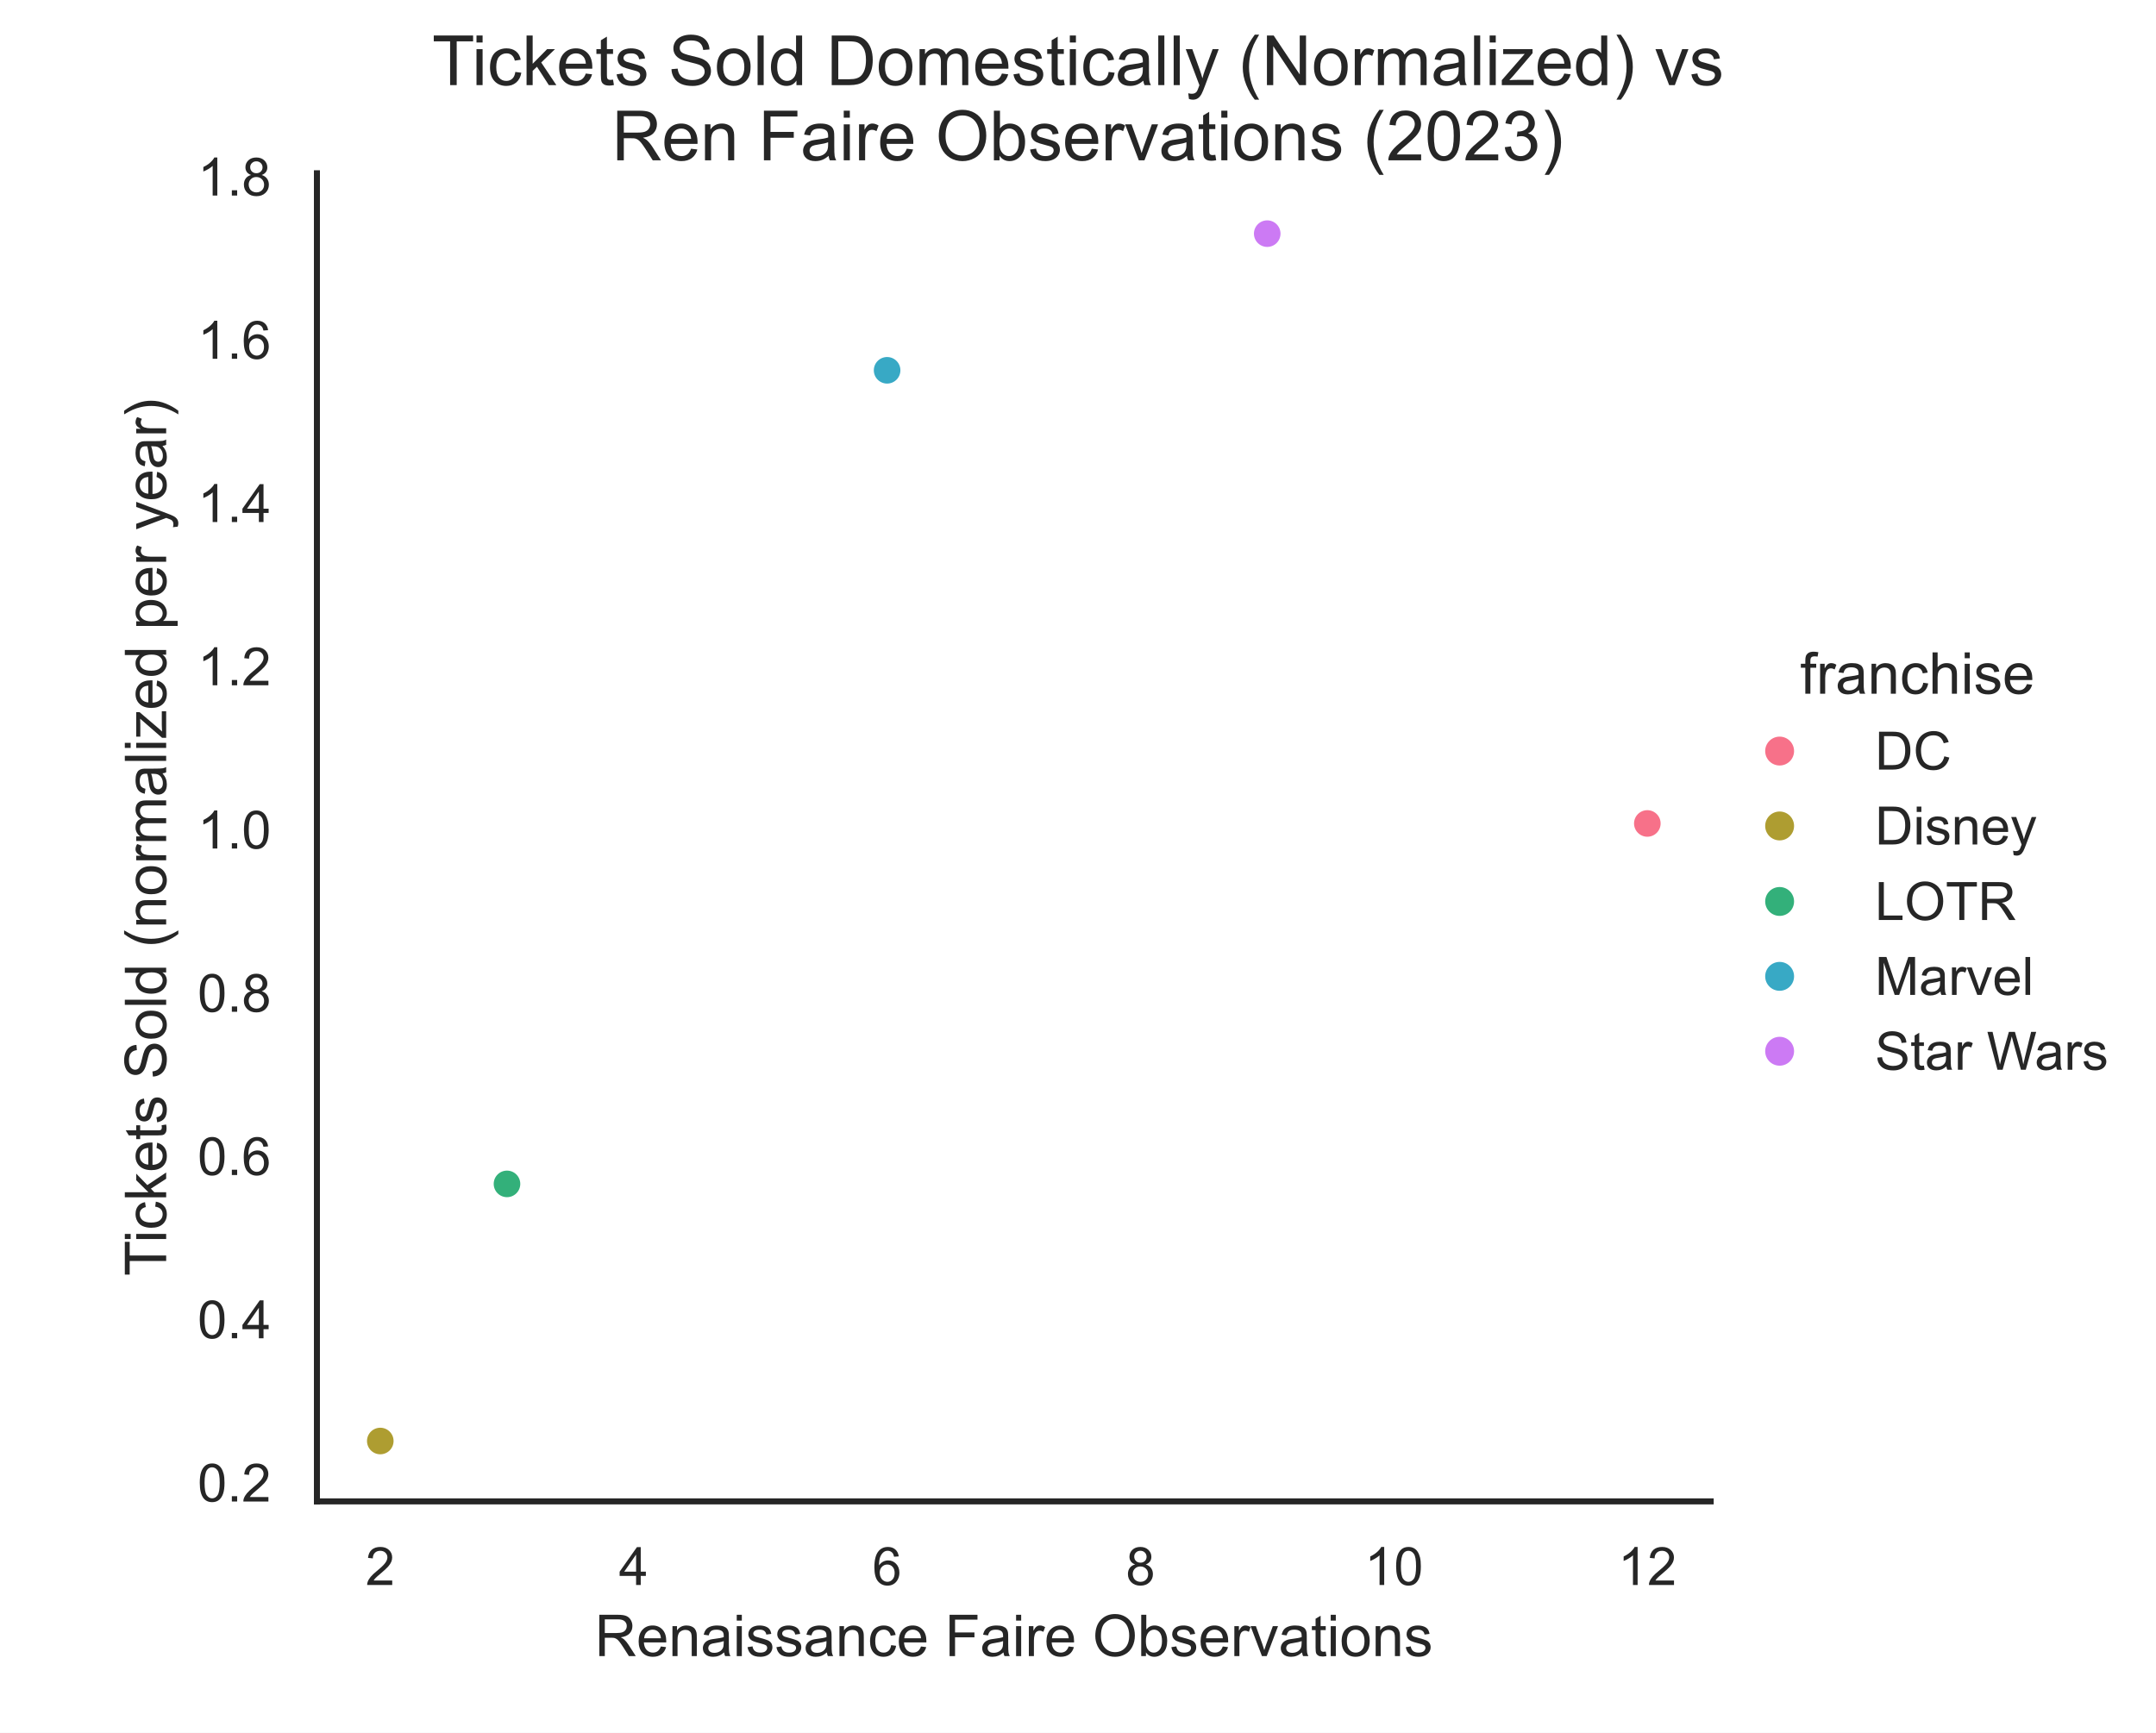
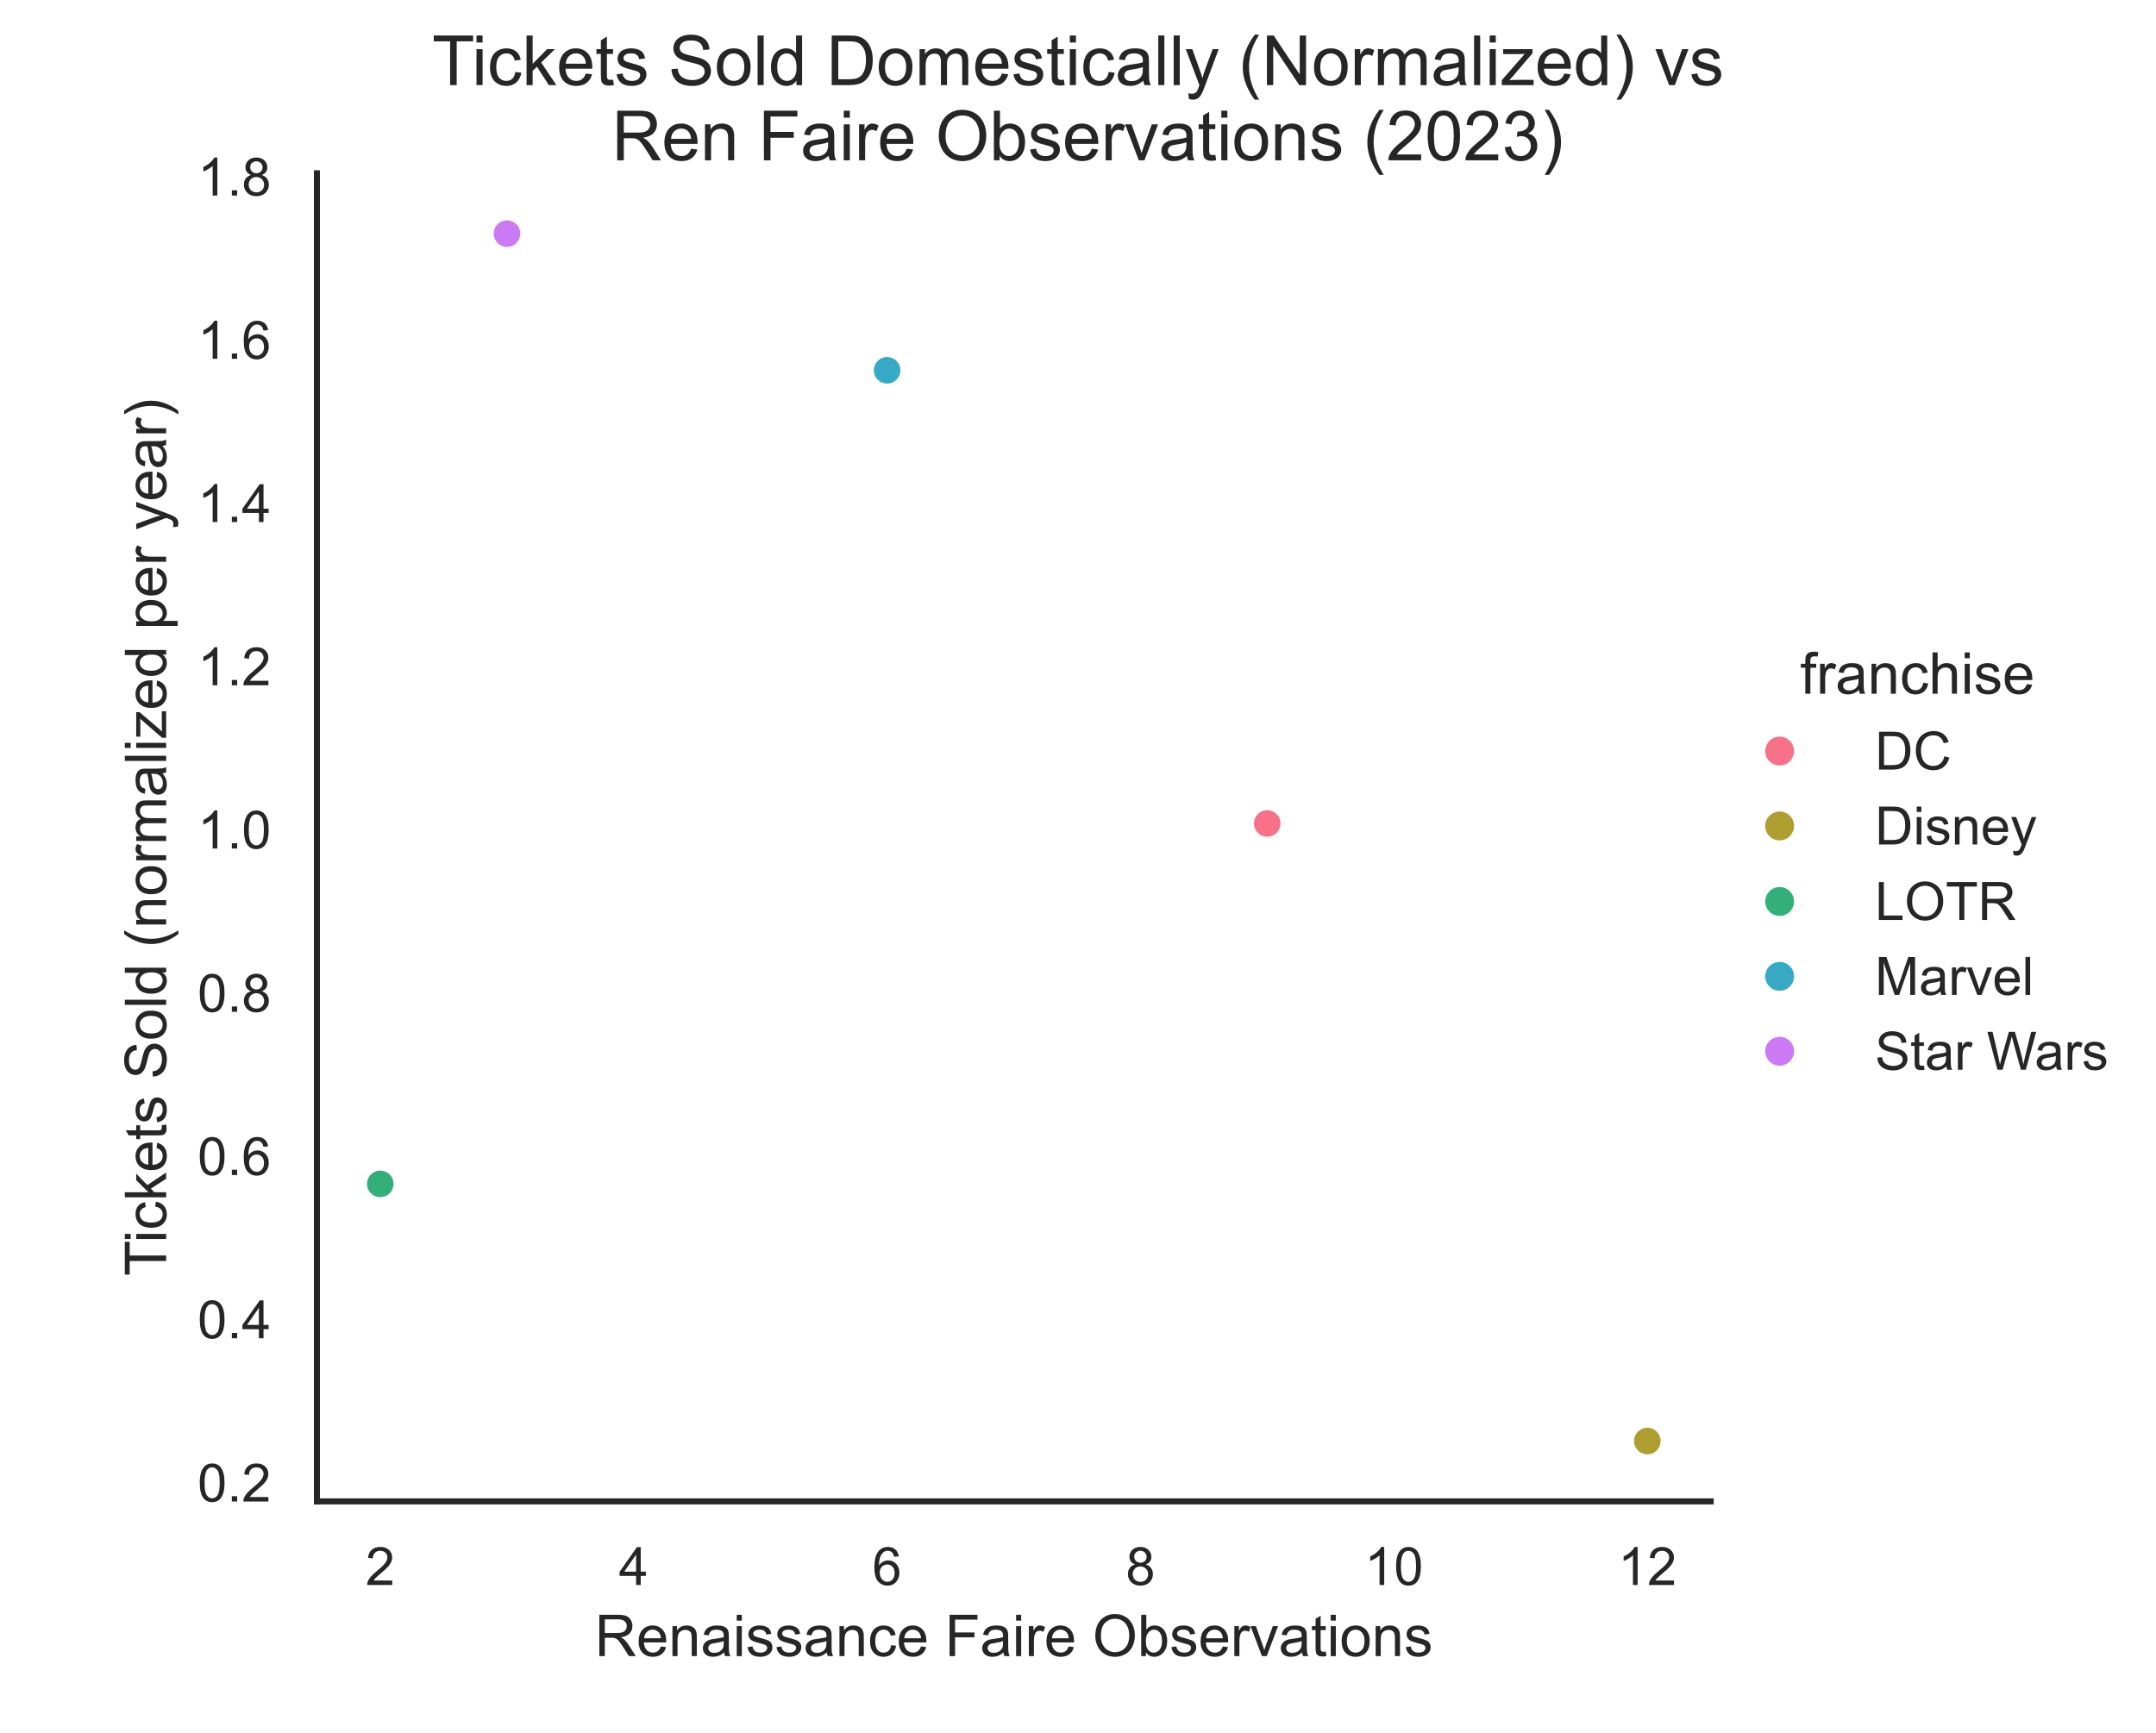
<svg xmlns="http://www.w3.org/2000/svg" xmlns:xlink="http://www.w3.org/1999/xlink" width="447.84pt" height="360pt" viewBox="0 0 447.84 360" version="1.1">
  <defs>
    <style type="text/css">*{stroke-linejoin: round; stroke-linecap: butt}</style>
  </defs>
  <g id="figure_1">
    <g id="patch_1">
      <path d="M 0 360  L 447.84 360  L 447.84 0  L 0 0  z " style="fill: #ffffff" />
    </g>
    <g id="axes_1">
      <g id="patch_2">
        <path d="M 65.832 311.94  L 355.341 311.94  L 355.341 36  L 65.832 36  z " style="fill: #ffffff" />
      </g>
      <g id="matplotlib.axis_1">
        <g id="xtick_1">
          <g id="text_1">
            <g style="fill: #262626" transform="translate(75.93343 329.3136) scale(0.11 -0.11)">
              <defs>
                <path id="ArialMT-32" d="M 3222 541  L 3222 0  L 194 0  Q 188 203 259 391  Q 375 700 629 1000  Q 884 1300 1366 1694  Q 2113 2306 2375 2664  Q 2638 3022 2638 3341  Q 2638 3675 2398 3904  Q 2159 4134 1775 4134  Q 1369 4134 1125 3890  Q 881 3647 878 3216  L 300 3275  Q 359 3922 746 4261  Q 1134 4600 1788 4600  Q 2447 4600 2831 4234  Q 3216 3869 3216 3328  Q 3216 3053 3103 2787  Q 2991 2522 2730 2228  Q 2469 1934 1863 1422  Q 1356 997 1212 845  Q 1069 694 975 541  L 3222 541  z " transform="scale(0.015625)" />
              </defs>
              <use xlink:href="#ArialMT-32" />
            </g>
          </g>
        </g>
        <g id="xtick_2">
          <g id="text_2">
            <g style="fill: #262626" transform="translate(128.5713 329.3136) scale(0.11 -0.11)">
              <defs>
                <path id="ArialMT-34" d="M 2069 0  L 2069 1097  L 81 1097  L 81 1613  L 2172 4581  L 2631 4581  L 2631 1613  L 3250 1613  L 3250 1097  L 2631 1097  L 2631 0  L 2069 0  z M 2069 1613  L 2069 3678  L 634 1613  L 2069 1613  z " transform="scale(0.015625)" />
              </defs>
              <use xlink:href="#ArialMT-34" />
            </g>
          </g>
        </g>
        <g id="xtick_3">
          <g id="text_3">
            <g style="fill: #262626" transform="translate(181.2092 329.3136) scale(0.11 -0.11)">
              <defs>
                <path id="ArialMT-36" d="M 3184 3459  L 2625 3416  Q 2550 3747 2413 3897  Q 2184 4138 1850 4138  Q 1581 4138 1378 3988  Q 1113 3794 959 3422  Q 806 3050 800 2363  Q 1003 2672 1297 2822  Q 1591 2972 1913 2972  Q 2475 2972 2870 2558  Q 3266 2144 3266 1488  Q 3266 1056 3080 686  Q 2894 316 2569 119  Q 2244 -78 1831 -78  Q 1128 -78 684 439  Q 241 956 241 2144  Q 241 3472 731 4075  Q 1159 4600 1884 4600  Q 2425 4600 2770 4297  Q 3116 3994 3184 3459  z M 888 1484  Q 888 1194 1011 928  Q 1134 663 1356 523  Q 1578 384 1822 384  Q 2178 384 2434 671  Q 2691 959 2691 1453  Q 2691 1928 2437 2201  Q 2184 2475 1800 2475  Q 1419 2475 1153 2201  Q 888 1928 888 1484  z " transform="scale(0.015625)" />
              </defs>
              <use xlink:href="#ArialMT-36" />
            </g>
          </g>
        </g>
        <g id="xtick_4">
          <g id="text_4">
            <g style="fill: #262626" transform="translate(233.8471 329.3136) scale(0.11 -0.11)">
              <defs>
                <path id="ArialMT-38" d="M 1131 2484  Q 781 2613 612 2850  Q 444 3088 444 3419  Q 444 3919 803 4259  Q 1163 4600 1759 4600  Q 2359 4600 2725 4251  Q 3091 3903 3091 3403  Q 3091 3084 2923 2848  Q 2756 2613 2416 2484  Q 2838 2347 3058 2040  Q 3278 1734 3278 1309  Q 3278 722 2862 322  Q 2447 -78 1769 -78  Q 1091 -78 675 323  Q 259 725 259 1325  Q 259 1772 486 2073  Q 713 2375 1131 2484  z M 1019 3438  Q 1019 3113 1228 2906  Q 1438 2700 1772 2700  Q 2097 2700 2305 2904  Q 2513 3109 2513 3406  Q 2513 3716 2298 3927  Q 2084 4138 1766 4138  Q 1444 4138 1231 3931  Q 1019 3725 1019 3438  z M 838 1322  Q 838 1081 952 856  Q 1066 631 1291 507  Q 1516 384 1775 384  Q 2178 384 2440 643  Q 2703 903 2703 1303  Q 2703 1709 2433 1975  Q 2163 2241 1756 2241  Q 1359 2241 1098 1978  Q 838 1716 838 1322  z " transform="scale(0.015625)" />
              </defs>
              <use xlink:href="#ArialMT-38" />
            </g>
          </g>
        </g>
        <g id="xtick_5">
          <g id="text_5">
            <g style="fill: #262626" transform="translate(283.4264 329.3136) scale(0.11 -0.11)">
              <defs>
                <path id="ArialMT-31" d="M 2384 0  L 1822 0  L 1822 3584  Q 1619 3391 1289 3197  Q 959 3003 697 2906  L 697 3450  Q 1169 3672 1522 3987  Q 1875 4303 2022 4600  L 2384 4600  L 2384 0  z " transform="scale(0.015625)" />
                <path id="ArialMT-30" d="M 266 2259  Q 266 3072 433 3567  Q 600 4063 929 4331  Q 1259 4600 1759 4600  Q 2128 4600 2406 4451  Q 2684 4303 2865 4023  Q 3047 3744 3150 3342  Q 3253 2941 3253 2259  Q 3253 1453 3087 958  Q 2922 463 2592 192  Q 2263 -78 1759 -78  Q 1097 -78 719 397  Q 266 969 266 2259  z M 844 2259  Q 844 1131 1108 757  Q 1372 384 1759 384  Q 2147 384 2411 759  Q 2675 1134 2675 2259  Q 2675 3391 2411 3762  Q 2147 4134 1753 4134  Q 1366 4134 1134 3806  Q 844 3388 844 2259  z " transform="scale(0.015625)" />
              </defs>
              <use xlink:href="#ArialMT-31" />
              <use xlink:href="#ArialMT-30" x="55.615" />
            </g>
          </g>
        </g>
        <g id="xtick_6">
          <g id="text_6">
            <g style="fill: #262626" transform="translate(336.0643 329.3136) scale(0.11 -0.11)">
              <use xlink:href="#ArialMT-31" />
              <use xlink:href="#ArialMT-32" x="55.615" />
            </g>
          </g>
        </g>
        <g id="text_7">
          <g style="fill: #262626" transform="translate(123.551 344.0892) scale(0.12 -0.12)">
            <defs>
              <path id="ArialMT-52" d="M 503 0  L 503 4581  L 2534 4581  Q 3147 4581 3465 4457  Q 3784 4334 3975 4021  Q 4166 3709 4166 3331  Q 4166 2844 3850 2509  Q 3534 2175 2875 2084  Q 3116 1969 3241 1856  Q 3506 1613 3744 1247  L 4541 0  L 3778 0  L 3172 953  Q 2906 1366 2734 1584  Q 2563 1803 2427 1890  Q 2291 1978 2150 2013  Q 2047 2034 1813 2034  L 1109 2034  L 1109 0  L 503 0  z M 1109 2559  L 2413 2559  Q 2828 2559 3062 2645  Q 3297 2731 3419 2920  Q 3541 3109 3541 3331  Q 3541 3656 3305 3865  Q 3069 4075 2559 4075  L 1109 4075  L 1109 2559  z " transform="scale(0.015625)" />
              <path id="ArialMT-65" d="M 2694 1069  L 3275 997  Q 3138 488 2766 206  Q 2394 -75 1816 -75  Q 1088 -75 661 373  Q 234 822 234 1631  Q 234 2469 665 2931  Q 1097 3394 1784 3394  Q 2450 3394 2872 2941  Q 3294 2488 3294 1666  Q 3294 1616 3291 1516  L 816 1516  Q 847 969 1125 678  Q 1403 388 1819 388  Q 2128 388 2347 550  Q 2566 713 2694 1069  z M 847 1978  L 2700 1978  Q 2663 2397 2488 2606  Q 2219 2931 1791 2931  Q 1403 2931 1139 2672  Q 875 2413 847 1978  z " transform="scale(0.015625)" />
              <path id="ArialMT-6e" d="M 422 0  L 422 3319  L 928 3319  L 928 2847  Q 1294 3394 1984 3394  Q 2284 3394 2536 3286  Q 2788 3178 2913 3003  Q 3038 2828 3088 2588  Q 3119 2431 3119 2041  L 3119 0  L 2556 0  L 2556 2019  Q 2556 2363 2490 2533  Q 2425 2703 2258 2804  Q 2091 2906 1866 2906  Q 1506 2906 1245 2678  Q 984 2450 984 1813  L 984 0  L 422 0  z " transform="scale(0.015625)" />
              <path id="ArialMT-61" d="M 2588 409  Q 2275 144 1986 34  Q 1697 -75 1366 -75  Q 819 -75 525 192  Q 231 459 231 875  Q 231 1119 342 1320  Q 453 1522 633 1644  Q 813 1766 1038 1828  Q 1203 1872 1538 1913  Q 2219 1994 2541 2106  Q 2544 2222 2544 2253  Q 2544 2597 2384 2738  Q 2169 2928 1744 2928  Q 1347 2928 1158 2789  Q 969 2650 878 2297  L 328 2372  Q 403 2725 575 2942  Q 747 3159 1072 3276  Q 1397 3394 1825 3394  Q 2250 3394 2515 3294  Q 2781 3194 2906 3042  Q 3031 2891 3081 2659  Q 3109 2516 3109 2141  L 3109 1391  Q 3109 606 3145 398  Q 3181 191 3288 0  L 2700 0  Q 2613 175 2588 409  z M 2541 1666  Q 2234 1541 1622 1453  Q 1275 1403 1131 1340  Q 988 1278 909 1158  Q 831 1038 831 891  Q 831 666 1001 516  Q 1172 366 1500 366  Q 1825 366 2078 508  Q 2331 650 2450 897  Q 2541 1088 2541 1459  L 2541 1666  z " transform="scale(0.015625)" />
              <path id="ArialMT-69" d="M 425 3934  L 425 4581  L 988 4581  L 988 3934  L 425 3934  z M 425 0  L 425 3319  L 988 3319  L 988 0  L 425 0  z " transform="scale(0.015625)" />
              <path id="ArialMT-73" d="M 197 991  L 753 1078  Q 800 744 1014 566  Q 1228 388 1613 388  Q 2000 388 2187 545  Q 2375 703 2375 916  Q 2375 1106 2209 1216  Q 2094 1291 1634 1406  Q 1016 1563 777 1677  Q 538 1791 414 1992  Q 291 2194 291 2438  Q 291 2659 392 2848  Q 494 3038 669 3163  Q 800 3259 1026 3326  Q 1253 3394 1513 3394  Q 1903 3394 2198 3281  Q 2494 3169 2634 2976  Q 2775 2784 2828 2463  L 2278 2388  Q 2241 2644 2061 2787  Q 1881 2931 1553 2931  Q 1166 2931 1000 2803  Q 834 2675 834 2503  Q 834 2394 903 2306  Q 972 2216 1119 2156  Q 1203 2125 1616 2013  Q 2213 1853 2448 1751  Q 2684 1650 2818 1456  Q 2953 1263 2953 975  Q 2953 694 2789 445  Q 2625 197 2315 61  Q 2006 -75 1616 -75  Q 969 -75 630 194  Q 291 463 197 991  z " transform="scale(0.015625)" />
              <path id="ArialMT-63" d="M 2588 1216  L 3141 1144  Q 3050 572 2676 248  Q 2303 -75 1759 -75  Q 1078 -75 664 370  Q 250 816 250 1647  Q 250 2184 428 2587  Q 606 2991 970 3192  Q 1334 3394 1763 3394  Q 2303 3394 2647 3120  Q 2991 2847 3088 2344  L 2541 2259  Q 2463 2594 2264 2762  Q 2066 2931 1784 2931  Q 1359 2931 1093 2626  Q 828 2322 828 1663  Q 828 994 1084 691  Q 1341 388 1753 388  Q 2084 388 2306 591  Q 2528 794 2588 1216  z " transform="scale(0.015625)" />
              <path id="ArialMT-20" transform="scale(0.015625)" />
              <path id="ArialMT-46" d="M 525 0  L 525 4581  L 3616 4581  L 3616 4041  L 1131 4041  L 1131 2622  L 3281 2622  L 3281 2081  L 1131 2081  L 1131 0  L 525 0  z " transform="scale(0.015625)" />
              <path id="ArialMT-72" d="M 416 0  L 416 3319  L 922 3319  L 922 2816  Q 1116 3169 1280 3281  Q 1444 3394 1641 3394  Q 1925 3394 2219 3213  L 2025 2691  Q 1819 2813 1613 2813  Q 1428 2813 1281 2702  Q 1134 2591 1072 2394  Q 978 2094 978 1738  L 978 0  L 416 0  z " transform="scale(0.015625)" />
              <path id="ArialMT-4f" d="M 309 2231  Q 309 3372 921 4017  Q 1534 4663 2503 4663  Q 3138 4663 3647 4359  Q 4156 4056 4423 3514  Q 4691 2972 4691 2284  Q 4691 1588 4409 1038  Q 4128 488 3612 205  Q 3097 -78 2500 -78  Q 1853 -78 1343 234  Q 834 547 571 1087  Q 309 1628 309 2231  z M 934 2222  Q 934 1394 1379 917  Q 1825 441 2497 441  Q 3181 441 3623 922  Q 4066 1403 4066 2288  Q 4066 2847 3877 3264  Q 3688 3681 3323 3911  Q 2959 4141 2506 4141  Q 1863 4141 1398 3698  Q 934 3256 934 2222  z " transform="scale(0.015625)" />
              <path id="ArialMT-62" d="M 941 0  L 419 0  L 419 4581  L 981 4581  L 981 2947  Q 1338 3394 1891 3394  Q 2197 3394 2470 3270  Q 2744 3147 2920 2923  Q 3097 2700 3197 2384  Q 3297 2069 3297 1709  Q 3297 856 2875 390  Q 2453 -75 1863 -75  Q 1275 -75 941 416  L 941 0  z M 934 1684  Q 934 1088 1097 822  Q 1363 388 1816 388  Q 2184 388 2453 708  Q 2722 1028 2722 1663  Q 2722 2313 2464 2622  Q 2206 2931 1841 2931  Q 1472 2931 1203 2611  Q 934 2291 934 1684  z " transform="scale(0.015625)" />
              <path id="ArialMT-76" d="M 1344 0  L 81 3319  L 675 3319  L 1388 1331  Q 1503 1009 1600 663  Q 1675 925 1809 1294  L 2547 3319  L 3125 3319  L 1869 0  L 1344 0  z " transform="scale(0.015625)" />
              <path id="ArialMT-74" d="M 1650 503  L 1731 6  Q 1494 -44 1306 -44  Q 1000 -44 831 53  Q 663 150 594 308  Q 525 466 525 972  L 525 2881  L 113 2881  L 113 3319  L 525 3319  L 525 4141  L 1084 4478  L 1084 3319  L 1650 3319  L 1650 2881  L 1084 2881  L 1084 941  Q 1084 700 1114 631  Q 1144 563 1211 522  Q 1278 481 1403 481  Q 1497 481 1650 503  z " transform="scale(0.015625)" />
              <path id="ArialMT-6f" d="M 213 1659  Q 213 2581 725 3025  Q 1153 3394 1769 3394  Q 2453 3394 2887 2945  Q 3322 2497 3322 1706  Q 3322 1066 3130 698  Q 2938 331 2570 128  Q 2203 -75 1769 -75  Q 1072 -75 642 372  Q 213 819 213 1659  z M 791 1659  Q 791 1022 1069 705  Q 1347 388 1769 388  Q 2188 388 2466 706  Q 2744 1025 2744 1678  Q 2744 2294 2464 2611  Q 2184 2928 1769 2928  Q 1347 2928 1069 2612  Q 791 2297 791 1659  z " transform="scale(0.015625)" />
            </defs>
            <use xlink:href="#ArialMT-52" />
            <use xlink:href="#ArialMT-65" x="72.217" />
            <use xlink:href="#ArialMT-6e" x="127.832" />
            <use xlink:href="#ArialMT-61" x="183.447" />
            <use xlink:href="#ArialMT-69" x="239.062" />
            <use xlink:href="#ArialMT-73" x="261.279" />
            <use xlink:href="#ArialMT-73" x="311.279" />
            <use xlink:href="#ArialMT-61" x="361.279" />
            <use xlink:href="#ArialMT-6e" x="416.895" />
            <use xlink:href="#ArialMT-63" x="472.51" />
            <use xlink:href="#ArialMT-65" x="522.51" />
            <use xlink:href="#ArialMT-20" x="578.125" />
            <use xlink:href="#ArialMT-46" x="605.908" />
            <use xlink:href="#ArialMT-61" x="666.992" />
            <use xlink:href="#ArialMT-69" x="722.607" />
            <use xlink:href="#ArialMT-72" x="744.824" />
            <use xlink:href="#ArialMT-65" x="778.125" />
            <use xlink:href="#ArialMT-20" x="833.74" />
            <use xlink:href="#ArialMT-4f" x="861.523" />
            <use xlink:href="#ArialMT-62" x="939.307" />
            <use xlink:href="#ArialMT-73" x="994.922" />
            <use xlink:href="#ArialMT-65" x="1044.922" />
            <use xlink:href="#ArialMT-72" x="1100.537" />
            <use xlink:href="#ArialMT-76" x="1133.838" />
            <use xlink:href="#ArialMT-61" x="1183.838" />
            <use xlink:href="#ArialMT-74" x="1239.453" />
            <use xlink:href="#ArialMT-69" x="1267.236" />
            <use xlink:href="#ArialMT-6f" x="1289.453" />
            <use xlink:href="#ArialMT-6e" x="1345.068" />
            <use xlink:href="#ArialMT-73" x="1400.684" />
          </g>
        </g>
      </g>
      <g id="matplotlib.axis_2">
        <g id="ytick_1">
          <g id="text_8">
            <g style="fill: #262626" transform="translate(41.04248 311.9668) scale(0.11 -0.11)">
              <defs>
                <path id="ArialMT-2e" d="M 581 0  L 581 641  L 1222 641  L 1222 0  L 581 0  z " transform="scale(0.015625)" />
              </defs>
              <use xlink:href="#ArialMT-30" />
              <use xlink:href="#ArialMT-2e" x="55.615" />
              <use xlink:href="#ArialMT-32" x="83.398" />
            </g>
          </g>
        </g>
        <g id="ytick_2">
          <g id="text_9">
            <g style="fill: #262626" transform="translate(41.04248 278.0496) scale(0.11 -0.11)">
              <use xlink:href="#ArialMT-30" />
              <use xlink:href="#ArialMT-2e" x="55.615" />
              <use xlink:href="#ArialMT-34" x="83.398" />
            </g>
          </g>
        </g>
        <g id="ytick_3">
          <g id="text_10">
            <g style="fill: #262626" transform="translate(41.04248 244.1324) scale(0.11 -0.11)">
              <use xlink:href="#ArialMT-30" />
              <use xlink:href="#ArialMT-2e" x="55.615" />
              <use xlink:href="#ArialMT-36" x="83.398" />
            </g>
          </g>
        </g>
        <g id="ytick_4">
          <g id="text_11">
            <g style="fill: #262626" transform="translate(41.04248 210.2152) scale(0.11 -0.11)">
              <use xlink:href="#ArialMT-30" />
              <use xlink:href="#ArialMT-2e" x="55.615" />
              <use xlink:href="#ArialMT-38" x="83.398" />
            </g>
          </g>
        </g>
        <g id="ytick_5">
          <g id="text_12">
            <g style="fill: #262626" transform="translate(41.04248 176.2979) scale(0.11 -0.11)">
              <use xlink:href="#ArialMT-31" />
              <use xlink:href="#ArialMT-2e" x="55.615" />
              <use xlink:href="#ArialMT-30" x="83.398" />
            </g>
          </g>
        </g>
        <g id="ytick_6">
          <g id="text_13">
            <g style="fill: #262626" transform="translate(41.04248 142.3807) scale(0.11 -0.11)">
              <use xlink:href="#ArialMT-31" />
              <use xlink:href="#ArialMT-2e" x="55.615" />
              <use xlink:href="#ArialMT-32" x="83.398" />
            </g>
          </g>
        </g>
        <g id="ytick_7">
          <g id="text_14">
            <g style="fill: #262626" transform="translate(41.04248 108.4635) scale(0.11 -0.11)">
              <use xlink:href="#ArialMT-31" />
              <use xlink:href="#ArialMT-2e" x="55.615" />
              <use xlink:href="#ArialMT-34" x="83.398" />
            </g>
          </g>
        </g>
        <g id="ytick_8">
          <g id="text_15">
            <g style="fill: #262626" transform="translate(41.04248 74.54634) scale(0.11 -0.11)">
              <use xlink:href="#ArialMT-31" />
              <use xlink:href="#ArialMT-2e" x="55.615" />
              <use xlink:href="#ArialMT-36" x="83.398" />
            </g>
          </g>
        </g>
        <g id="ytick_9">
          <g id="text_16">
            <g style="fill: #262626" transform="translate(41.04248 40.62914) scale(0.11 -0.11)">
              <use xlink:href="#ArialMT-31" />
              <use xlink:href="#ArialMT-2e" x="55.615" />
              <use xlink:href="#ArialMT-38" x="83.398" />
            </g>
          </g>
        </g>
        <g id="text_17">
          <g style="fill: #262626" transform="translate(34.51685 265.1044) rotate(-90) scale(0.12 -0.12)">
            <defs>
              <path id="ArialMT-54" d="M 1659 0  L 1659 4041  L 150 4041  L 150 4581  L 3781 4581  L 3781 4041  L 2266 4041  L 2266 0  L 1659 0  z " transform="scale(0.015625)" />
              <path id="ArialMT-6b" d="M 425 0  L 425 4581  L 988 4581  L 988 1969  L 2319 3319  L 3047 3319  L 1778 2088  L 3175 0  L 2481 0  L 1384 1697  L 988 1316  L 988 0  L 425 0  z " transform="scale(0.015625)" />
              <path id="ArialMT-53" d="M 288 1472  L 859 1522  Q 900 1178 1048 958  Q 1197 738 1509 602  Q 1822 466 2213 466  Q 2559 466 2825 569  Q 3091 672 3220 851  Q 3350 1031 3350 1244  Q 3350 1459 3225 1620  Q 3100 1781 2813 1891  Q 2628 1963 1997 2114  Q 1366 2266 1113 2400  Q 784 2572 623 2826  Q 463 3081 463 3397  Q 463 3744 659 4045  Q 856 4347 1234 4503  Q 1613 4659 2075 4659  Q 2584 4659 2973 4495  Q 3363 4331 3572 4012  Q 3781 3694 3797 3291  L 3216 3247  Q 3169 3681 2898 3903  Q 2628 4125 2100 4125  Q 1550 4125 1298 3923  Q 1047 3722 1047 3438  Q 1047 3191 1225 3031  Q 1400 2872 2139 2705  Q 2878 2538 3153 2413  Q 3553 2228 3743 1945  Q 3934 1663 3934 1294  Q 3934 928 3725 604  Q 3516 281 3123 101  Q 2731 -78 2241 -78  Q 1619 -78 1198 103  Q 778 284 539 648  Q 300 1013 288 1472  z " transform="scale(0.015625)" />
              <path id="ArialMT-6c" d="M 409 0  L 409 4581  L 972 4581  L 972 0  L 409 0  z " transform="scale(0.015625)" />
              <path id="ArialMT-64" d="M 2575 0  L 2575 419  Q 2259 -75 1647 -75  Q 1250 -75 917 144  Q 584 363 401 755  Q 219 1147 219 1656  Q 219 2153 384 2558  Q 550 2963 881 3178  Q 1213 3394 1622 3394  Q 1922 3394 2156 3267  Q 2391 3141 2538 2938  L 2538 4581  L 3097 4581  L 3097 0  L 2575 0  z M 797 1656  Q 797 1019 1065 703  Q 1334 388 1700 388  Q 2069 388 2326 689  Q 2584 991 2584 1609  Q 2584 2291 2321 2609  Q 2059 2928 1675 2928  Q 1300 2928 1048 2622  Q 797 2316 797 1656  z " transform="scale(0.015625)" />
              <path id="ArialMT-28" d="M 1497 -1347  Q 1031 -759 709 28  Q 388 816 388 1659  Q 388 2403 628 3084  Q 909 3875 1497 4659  L 1900 4659  Q 1522 4009 1400 3731  Q 1209 3300 1100 2831  Q 966 2247 966 1656  Q 966 153 1900 -1347  L 1497 -1347  z " transform="scale(0.015625)" />
              <path id="ArialMT-6d" d="M 422 0  L 422 3319  L 925 3319  L 925 2853  Q 1081 3097 1340 3245  Q 1600 3394 1931 3394  Q 2300 3394 2536 3241  Q 2772 3088 2869 2813  Q 3263 3394 3894 3394  Q 4388 3394 4653 3120  Q 4919 2847 4919 2278  L 4919 0  L 4359 0  L 4359 2091  Q 4359 2428 4304 2576  Q 4250 2725 4106 2815  Q 3963 2906 3769 2906  Q 3419 2906 3187 2673  Q 2956 2441 2956 1928  L 2956 0  L 2394 0  L 2394 2156  Q 2394 2531 2256 2718  Q 2119 2906 1806 2906  Q 1569 2906 1367 2781  Q 1166 2656 1075 2415  Q 984 2175 984 1722  L 984 0  L 422 0  z " transform="scale(0.015625)" />
              <path id="ArialMT-7a" d="M 125 0  L 125 456  L 2238 2881  Q 1878 2863 1603 2863  L 250 2863  L 250 3319  L 2963 3319  L 2963 2947  L 1166 841  L 819 456  Q 1197 484 1528 484  L 3063 484  L 3063 0  L 125 0  z " transform="scale(0.015625)" />
              <path id="ArialMT-70" d="M 422 -1272  L 422 3319  L 934 3319  L 934 2888  Q 1116 3141 1344 3267  Q 1572 3394 1897 3394  Q 2322 3394 2647 3175  Q 2972 2956 3137 2557  Q 3303 2159 3303 1684  Q 3303 1175 3120 767  Q 2938 359 2589 142  Q 2241 -75 1856 -75  Q 1575 -75 1351 44  Q 1128 163 984 344  L 984 -1272  L 422 -1272  z M 931 1641  Q 931 1000 1190 694  Q 1450 388 1819 388  Q 2194 388 2461 705  Q 2728 1022 2728 1688  Q 2728 2322 2467 2637  Q 2206 2953 1844 2953  Q 1484 2953 1207 2617  Q 931 2281 931 1641  z " transform="scale(0.015625)" />
              <path id="ArialMT-79" d="M 397 -1278  L 334 -750  Q 519 -800 656 -800  Q 844 -800 956 -737  Q 1069 -675 1141 -563  Q 1194 -478 1313 -144  Q 1328 -97 1363 -6  L 103 3319  L 709 3319  L 1400 1397  Q 1534 1031 1641 628  Q 1738 1016 1872 1384  L 2581 3319  L 3144 3319  L 1881 -56  Q 1678 -603 1566 -809  Q 1416 -1088 1222 -1217  Q 1028 -1347 759 -1347  Q 597 -1347 397 -1278  z " transform="scale(0.015625)" />
              <path id="ArialMT-29" d="M 791 -1347  L 388 -1347  Q 1322 153 1322 1656  Q 1322 2244 1188 2822  Q 1081 3291 891 3722  Q 769 4003 388 4659  L 791 4659  Q 1378 3875 1659 3084  Q 1900 2403 1900 1659  Q 1900 816 1576 28  Q 1253 -759 791 -1347  z " transform="scale(0.015625)" />
            </defs>
            <use xlink:href="#ArialMT-54" />
            <use xlink:href="#ArialMT-69" x="57.334" />
            <use xlink:href="#ArialMT-63" x="79.551" />
            <use xlink:href="#ArialMT-6b" x="129.551" />
            <use xlink:href="#ArialMT-65" x="179.551" />
            <use xlink:href="#ArialMT-74" x="235.166" />
            <use xlink:href="#ArialMT-73" x="262.949" />
            <use xlink:href="#ArialMT-20" x="312.949" />
            <use xlink:href="#ArialMT-53" x="340.732" />
            <use xlink:href="#ArialMT-6f" x="407.432" />
            <use xlink:href="#ArialMT-6c" x="463.047" />
            <use xlink:href="#ArialMT-64" x="485.264" />
            <use xlink:href="#ArialMT-20" x="540.879" />
            <use xlink:href="#ArialMT-28" x="568.662" />
            <use xlink:href="#ArialMT-6e" x="601.963" />
            <use xlink:href="#ArialMT-6f" x="657.578" />
            <use xlink:href="#ArialMT-72" x="713.193" />
            <use xlink:href="#ArialMT-6d" x="746.494" />
            <use xlink:href="#ArialMT-61" x="829.795" />
            <use xlink:href="#ArialMT-6c" x="885.41" />
            <use xlink:href="#ArialMT-69" x="907.627" />
            <use xlink:href="#ArialMT-7a" x="929.844" />
            <use xlink:href="#ArialMT-65" x="979.844" />
            <use xlink:href="#ArialMT-64" x="1035.459" />
            <use xlink:href="#ArialMT-20" x="1091.074" />
            <use xlink:href="#ArialMT-70" x="1118.857" />
            <use xlink:href="#ArialMT-65" x="1174.473" />
            <use xlink:href="#ArialMT-72" x="1230.088" />
            <use xlink:href="#ArialMT-20" x="1263.389" />
            <use xlink:href="#ArialMT-79" x="1291.172" />
            <use xlink:href="#ArialMT-65" x="1341.172" />
            <use xlink:href="#ArialMT-61" x="1396.787" />
            <use xlink:href="#ArialMT-72" x="1452.402" />
            <use xlink:href="#ArialMT-29" x="1485.703" />
          </g>
        </g>
      </g>
      <g id="PathCollection_1">
        <defs>
-           <path id="C0_0_7cc50ffb44" d="M 0 3  C 0.796 3 1.559 2.684 2.121 2.121  C 2.684 1.559 3 0.796 3 -0  C 3 -0.796 2.684 -1.559 2.121 -2.121  C 1.559 -2.684 0.796 -3 0 -3  C -0.796 -3 -1.559 -2.684 -2.121 -2.121  C -2.684 -1.559 -3 -0.796 -3 0  C -3 0.796 -2.684 1.559 -2.121 2.121  C -1.559 2.684 -0.796 3 0 3  z " />
-         </defs>
-         <g clip-path="url(#p88ed2420cb)">
-           <use xlink:href="#C0_0_7cc50ffb44" x="342.181" y="171.088" style="fill: #f77189; stroke: #ffffff; stroke-width: 0.48" />
-         </g>
-         <g clip-path="url(#p88ed2420cb)">
-           <use xlink:href="#C0_0_7cc50ffb44" x="78.992" y="299.397" style="fill: #ae9d31; stroke: #ffffff; stroke-width: 0.48" />
-         </g>
-         <g clip-path="url(#p88ed2420cb)">
-           <use xlink:href="#C0_0_7cc50ffb44" x="105.311" y="245.976" style="fill: #33b07a; stroke: #ffffff; stroke-width: 0.48" />
-         </g>
-         <g clip-path="url(#p88ed2420cb)">
-           <use xlink:href="#C0_0_7cc50ffb44" x="184.268" y="76.937" style="fill: #38a9c5; stroke: #ffffff; stroke-width: 0.48" />
-         </g>
-         <g clip-path="url(#p88ed2420cb)">
-           <use xlink:href="#C0_0_7cc50ffb44" x="263.225" y="48.543" style="fill: #cc7af4; stroke: #ffffff; stroke-width: 0.48" />
+           <path id="C0_0_322a9a6321" d="M 0 3  C 0.796 3 1.559 2.684 2.121 2.121  C 2.684 1.559 3 0.796 3 -0  C 3 -0.796 2.684 -1.559 2.121 -2.121  C 1.559 -2.684 0.796 -3 0 -3  C -0.796 -3 -1.559 -2.684 -2.121 -2.121  C -2.684 -1.559 -3 -0.796 -3 0  C -3 0.796 -2.684 1.559 -2.121 2.121  C -1.559 2.684 -0.796 3 0 3  z " />
+         </defs>
+         <g clip-path="url(#pa088596db9)">
+           <use xlink:href="#C0_0_322a9a6321" x="263.225" y="171.088" style="fill: #f77189; stroke: #ffffff; stroke-width: 0.48" />
+         </g>
+         <g clip-path="url(#pa088596db9)">
+           <use xlink:href="#C0_0_322a9a6321" x="342.181" y="299.397" style="fill: #ae9d31; stroke: #ffffff; stroke-width: 0.48" />
+         </g>
+         <g clip-path="url(#pa088596db9)">
+           <use xlink:href="#C0_0_322a9a6321" x="78.992" y="245.976" style="fill: #33b07a; stroke: #ffffff; stroke-width: 0.48" />
+         </g>
+         <g clip-path="url(#pa088596db9)">
+           <use xlink:href="#C0_0_322a9a6321" x="184.268" y="76.937" style="fill: #38a9c5; stroke: #ffffff; stroke-width: 0.48" />
+         </g>
+         <g clip-path="url(#pa088596db9)">
+           <use xlink:href="#C0_0_322a9a6321" x="105.311" y="48.543" style="fill: #cc7af4; stroke: #ffffff; stroke-width: 0.48" />
        </g>
      </g>
      <g id="line2d_1" />
      <g id="line2d_2" />
      <g id="line2d_3" />
      <g id="line2d_4" />
      <g id="line2d_5" />
      <g id="patch_3">
        <path d="M 65.832 311.94  L 65.832 36  " style="fill: none; stroke: #262626; stroke-width: 1.25; stroke-linejoin: miter; stroke-linecap: square" />
      </g>
      <g id="patch_4">
        <path d="M 65.832 311.94  L 355.341 311.94  " style="fill: none; stroke: #262626; stroke-width: 1.25; stroke-linejoin: miter; stroke-linecap: square" />
      </g>
    </g>
    <g id="text_18">
      <g style="fill: #262626" transform="translate(89.76488 17.68275) scale(0.144 -0.144)">
        <defs>
          <path id="ArialMT-44" d="M 494 0  L 494 4581  L 2072 4581  Q 2606 4581 2888 4516  Q 3281 4425 3559 4188  Q 3922 3881 4101 3404  Q 4281 2928 4281 2316  Q 4281 1794 4159 1391  Q 4038 988 3847 723  Q 3656 459 3429 307  Q 3203 156 2883 78  Q 2563 0 2147 0  L 494 0  z M 1100 541  L 2078 541  Q 2531 541 2789 625  Q 3047 709 3200 863  Q 3416 1078 3536 1442  Q 3656 1806 3656 2325  Q 3656 3044 3420 3430  Q 3184 3816 2847 3947  Q 2603 4041 2063 4041  L 1100 4041  L 1100 541  z " transform="scale(0.015625)" />
          <path id="ArialMT-4e" d="M 488 0  L 488 4581  L 1109 4581  L 3516 984  L 3516 4581  L 4097 4581  L 4097 0  L 3475 0  L 1069 3600  L 1069 0  L 488 0  z " transform="scale(0.015625)" />
        </defs>
        <use xlink:href="#ArialMT-54" />
        <use xlink:href="#ArialMT-69" x="57.334" />
        <use xlink:href="#ArialMT-63" x="79.551" />
        <use xlink:href="#ArialMT-6b" x="129.551" />
        <use xlink:href="#ArialMT-65" x="179.551" />
        <use xlink:href="#ArialMT-74" x="235.166" />
        <use xlink:href="#ArialMT-73" x="262.949" />
        <use xlink:href="#ArialMT-20" x="312.949" />
        <use xlink:href="#ArialMT-53" x="340.732" />
        <use xlink:href="#ArialMT-6f" x="407.432" />
        <use xlink:href="#ArialMT-6c" x="463.047" />
        <use xlink:href="#ArialMT-64" x="485.264" />
        <use xlink:href="#ArialMT-20" x="540.879" />
        <use xlink:href="#ArialMT-44" x="568.662" />
        <use xlink:href="#ArialMT-6f" x="640.879" />
        <use xlink:href="#ArialMT-6d" x="696.494" />
        <use xlink:href="#ArialMT-65" x="779.795" />
        <use xlink:href="#ArialMT-73" x="835.41" />
        <use xlink:href="#ArialMT-74" x="885.41" />
        <use xlink:href="#ArialMT-69" x="913.193" />
        <use xlink:href="#ArialMT-63" x="935.41" />
        <use xlink:href="#ArialMT-61" x="985.41" />
        <use xlink:href="#ArialMT-6c" x="1041.025" />
        <use xlink:href="#ArialMT-6c" x="1063.242" />
        <use xlink:href="#ArialMT-79" x="1085.459" />
        <use xlink:href="#ArialMT-20" x="1135.459" />
        <use xlink:href="#ArialMT-28" x="1163.242" />
        <use xlink:href="#ArialMT-4e" x="1196.543" />
        <use xlink:href="#ArialMT-6f" x="1268.76" />
        <use xlink:href="#ArialMT-72" x="1324.375" />
        <use xlink:href="#ArialMT-6d" x="1357.676" />
        <use xlink:href="#ArialMT-61" x="1440.977" />
        <use xlink:href="#ArialMT-6c" x="1496.592" />
        <use xlink:href="#ArialMT-69" x="1518.809" />
        <use xlink:href="#ArialMT-7a" x="1541.025" />
        <use xlink:href="#ArialMT-65" x="1591.025" />
        <use xlink:href="#ArialMT-64" x="1646.641" />
        <use xlink:href="#ArialMT-29" x="1702.256" />
        <use xlink:href="#ArialMT-20" x="1735.557" />
        <use xlink:href="#ArialMT-76" x="1763.34" />
        <use xlink:href="#ArialMT-73" x="1813.34" />
      </g>
      <g style="fill: #262626" transform="translate(123.0817 33.3036) scale(0.144 -0.144)">
        <defs>
          <path id="ArialMT-33" d="M 269 1209  L 831 1284  Q 928 806 1161 595  Q 1394 384 1728 384  Q 2125 384 2398 659  Q 2672 934 2672 1341  Q 2672 1728 2419 1979  Q 2166 2231 1775 2231  Q 1616 2231 1378 2169  L 1441 2663  Q 1497 2656 1531 2656  Q 1891 2656 2178 2843  Q 2466 3031 2466 3422  Q 2466 3731 2256 3934  Q 2047 4138 1716 4138  Q 1388 4138 1169 3931  Q 950 3725 888 3313  L 325 3413  Q 428 3978 793 4289  Q 1159 4600 1703 4600  Q 2078 4600 2393 4439  Q 2709 4278 2876 4000  Q 3044 3722 3044 3409  Q 3044 3113 2884 2869  Q 2725 2625 2413 2481  Q 2819 2388 3044 2092  Q 3269 1797 3269 1353  Q 3269 753 2831 336  Q 2394 -81 1725 -81  Q 1122 -81 723 278  Q 325 638 269 1209  z " transform="scale(0.015625)" />
        </defs>
        <use xlink:href="#ArialMT-20" />
        <use xlink:href="#ArialMT-52" x="27.783" />
        <use xlink:href="#ArialMT-65" x="100" />
        <use xlink:href="#ArialMT-6e" x="155.615" />
        <use xlink:href="#ArialMT-20" x="211.23" />
        <use xlink:href="#ArialMT-46" x="239.014" />
        <use xlink:href="#ArialMT-61" x="300.098" />
        <use xlink:href="#ArialMT-69" x="355.713" />
        <use xlink:href="#ArialMT-72" x="377.93" />
        <use xlink:href="#ArialMT-65" x="411.23" />
        <use xlink:href="#ArialMT-20" x="466.846" />
        <use xlink:href="#ArialMT-4f" x="494.629" />
        <use xlink:href="#ArialMT-62" x="572.412" />
        <use xlink:href="#ArialMT-73" x="628.027" />
        <use xlink:href="#ArialMT-65" x="678.027" />
        <use xlink:href="#ArialMT-72" x="733.643" />
        <use xlink:href="#ArialMT-76" x="766.943" />
        <use xlink:href="#ArialMT-61" x="816.943" />
        <use xlink:href="#ArialMT-74" x="872.559" />
        <use xlink:href="#ArialMT-69" x="900.342" />
        <use xlink:href="#ArialMT-6f" x="922.559" />
        <use xlink:href="#ArialMT-6e" x="978.174" />
        <use xlink:href="#ArialMT-73" x="1033.789" />
        <use xlink:href="#ArialMT-20" x="1083.789" />
        <use xlink:href="#ArialMT-28" x="1111.572" />
        <use xlink:href="#ArialMT-32" x="1144.873" />
        <use xlink:href="#ArialMT-30" x="1200.488" />
        <use xlink:href="#ArialMT-32" x="1256.104" />
        <use xlink:href="#ArialMT-33" x="1311.719" />
        <use xlink:href="#ArialMT-29" x="1367.334" />
      </g>
    </g>
    <g id="legend_1">
      <g id="text_19">
        <g style="fill: #262626" transform="translate(373.9564 144.1381) scale(0.12 -0.12)">
          <defs>
            <path id="ArialMT-66" d="M 556 0  L 556 2881  L 59 2881  L 59 3319  L 556 3319  L 556 3672  Q 556 4006 616 4169  Q 697 4388 901 4523  Q 1106 4659 1475 4659  Q 1713 4659 2000 4603  L 1916 4113  Q 1741 4144 1584 4144  Q 1328 4144 1222 4034  Q 1116 3925 1116 3625  L 1116 3319  L 1763 3319  L 1763 2881  L 1116 2881  L 1116 0  L 556 0  z " transform="scale(0.015625)" />
            <path id="ArialMT-68" d="M 422 0  L 422 4581  L 984 4581  L 984 2938  Q 1378 3394 1978 3394  Q 2347 3394 2619 3248  Q 2891 3103 3008 2847  Q 3125 2591 3125 2103  L 3125 0  L 2563 0  L 2563 2103  Q 2563 2525 2380 2717  Q 2197 2909 1863 2909  Q 1613 2909 1392 2779  Q 1172 2650 1078 2428  Q 984 2206 984 1816  L 984 0  L 422 0  z " transform="scale(0.015625)" />
          </defs>
          <use xlink:href="#ArialMT-66" />
          <use xlink:href="#ArialMT-72" x="27.783" />
          <use xlink:href="#ArialMT-61" x="61.084" />
          <use xlink:href="#ArialMT-6e" x="116.699" />
          <use xlink:href="#ArialMT-63" x="172.314" />
          <use xlink:href="#ArialMT-68" x="222.314" />
          <use xlink:href="#ArialMT-69" x="277.93" />
          <use xlink:href="#ArialMT-73" x="300.146" />
          <use xlink:href="#ArialMT-65" x="350.146" />
        </g>
      </g>
      <g id="line2d_6">
        <defs>
-           <path id="m05e5cdabde" d="M 0 3  C 0.796 3 1.559 2.684 2.121 2.121  C 2.684 1.559 3 0.796 3 0  C 3 -0.796 2.684 -1.559 2.121 -2.121  C 1.559 -2.684 0.796 -3 0 -3  C -0.796 -3 -1.559 -2.684 -2.121 -2.121  C -2.684 -1.559 -3 -0.796 -3 0  C -3 0.796 -2.684 1.559 -2.121 2.121  C -1.559 2.684 -0.796 3 0 3  z " />
+           <path id="m3303ecc50b" d="M 0 3  C 0.796 3 1.559 2.684 2.121 2.121  C 2.684 1.559 3 0.796 3 0  C 3 -0.796 2.684 -1.559 2.121 -2.121  C 1.559 -2.684 0.796 -3 0 -3  C -0.796 -3 -1.559 -2.684 -2.121 -2.121  C -2.684 -1.559 -3 -0.796 -3 0  C -3 0.796 -2.684 1.559 -2.121 2.121  C -1.559 2.684 -0.796 3 0 3  z " />
        </defs>
        <g>
-           <use xlink:href="#m05e5cdabde" x="369.661" y="156.047" style="fill: #f77189" />
+           <use xlink:href="#m3303ecc50b" x="369.661" y="156.047" style="fill: #f77189" />
        </g>
      </g>
      <g id="text_20">
        <g style="fill: #262626" transform="translate(389.4609 159.8967) scale(0.11 -0.11)">
          <defs>
            <path id="ArialMT-43" d="M 3763 1606  L 4369 1453  Q 4178 706 3683 314  Q 3188 -78 2472 -78  Q 1731 -78 1267 223  Q 803 525 561 1097  Q 319 1669 319 2325  Q 319 3041 592 3573  Q 866 4106 1370 4382  Q 1875 4659 2481 4659  Q 3169 4659 3637 4309  Q 4106 3959 4291 3325  L 3694 3184  Q 3534 3684 3231 3912  Q 2928 4141 2469 4141  Q 1941 4141 1586 3887  Q 1231 3634 1087 3207  Q 944 2781 944 2328  Q 944 1744 1114 1308  Q 1284 872 1643 656  Q 2003 441 2422 441  Q 2931 441 3284 734  Q 3638 1028 3763 1606  z " transform="scale(0.015625)" />
          </defs>
          <use xlink:href="#ArialMT-44" />
          <use xlink:href="#ArialMT-43" x="72.217" />
        </g>
      </g>
      <g id="line2d_7">
        <defs>
-           <path id="m19c568905e" d="M 0 3  C 0.796 3 1.559 2.684 2.121 2.121  C 2.684 1.559 3 0.796 3 0  C 3 -0.796 2.684 -1.559 2.121 -2.121  C 1.559 -2.684 0.796 -3 0 -3  C -0.796 -3 -1.559 -2.684 -2.121 -2.121  C -2.684 -1.559 -3 -0.796 -3 0  C -3 0.796 -2.684 1.559 -2.121 2.121  C -1.559 2.684 -0.796 3 0 3  z " />
+           <path id="m41b2e93ded" d="M 0 3  C 0.796 3 1.559 2.684 2.121 2.121  C 2.684 1.559 3 0.796 3 0  C 3 -0.796 2.684 -1.559 2.121 -2.121  C 1.559 -2.684 0.796 -3 0 -3  C -0.796 -3 -1.559 -2.684 -2.121 -2.121  C -2.684 -1.559 -3 -0.796 -3 0  C -3 0.796 -2.684 1.559 -2.121 2.121  C -1.559 2.684 -0.796 3 0 3  z " />
        </defs>
        <g>
-           <use xlink:href="#m19c568905e" x="369.661" y="171.607" style="fill: #ae9d31" />
+           <use xlink:href="#m41b2e93ded" x="369.661" y="171.607" style="fill: #ae9d31" />
        </g>
      </g>
      <g id="text_21">
        <g style="fill: #262626" transform="translate(389.4609 175.4566) scale(0.11 -0.11)">
          <use xlink:href="#ArialMT-44" />
          <use xlink:href="#ArialMT-69" x="72.217" />
          <use xlink:href="#ArialMT-73" x="94.434" />
          <use xlink:href="#ArialMT-6e" x="144.434" />
          <use xlink:href="#ArialMT-65" x="200.049" />
          <use xlink:href="#ArialMT-79" x="255.664" />
        </g>
      </g>
      <g id="line2d_8">
        <defs>
-           <path id="mb455692053" d="M 0 3  C 0.796 3 1.559 2.684 2.121 2.121  C 2.684 1.559 3 0.796 3 0  C 3 -0.796 2.684 -1.559 2.121 -2.121  C 1.559 -2.684 0.796 -3 0 -3  C -0.796 -3 -1.559 -2.684 -2.121 -2.121  C -2.684 -1.559 -3 -0.796 -3 0  C -3 0.796 -2.684 1.559 -2.121 2.121  C -1.559 2.684 -0.796 3 0 3  z " />
+           <path id="mb9a037342a" d="M 0 3  C 0.796 3 1.559 2.684 2.121 2.121  C 2.684 1.559 3 0.796 3 0  C 3 -0.796 2.684 -1.559 2.121 -2.121  C 1.559 -2.684 0.796 -3 0 -3  C -0.796 -3 -1.559 -2.684 -2.121 -2.121  C -2.684 -1.559 -3 -0.796 -3 0  C -3 0.796 -2.684 1.559 -2.121 2.121  C -1.559 2.684 -0.796 3 0 3  z " />
        </defs>
        <g>
-           <use xlink:href="#mb455692053" x="369.661" y="187.295" style="fill: #33b07a" />
+           <use xlink:href="#mb9a037342a" x="369.661" y="187.295" style="fill: #33b07a" />
        </g>
      </g>
      <g id="text_22">
        <g style="fill: #262626" transform="translate(389.4609 191.1453) scale(0.11 -0.11)">
          <defs>
            <path id="ArialMT-4c" d="M 469 0  L 469 4581  L 1075 4581  L 1075 541  L 3331 541  L 3331 0  L 469 0  z " transform="scale(0.015625)" />
          </defs>
          <use xlink:href="#ArialMT-4c" />
          <use xlink:href="#ArialMT-4f" x="55.615" />
          <use xlink:href="#ArialMT-54" x="133.398" />
          <use xlink:href="#ArialMT-52" x="194.482" />
        </g>
      </g>
      <g id="line2d_9">
        <defs>
-           <path id="m02f9ffb952" d="M 0 3  C 0.796 3 1.559 2.684 2.121 2.121  C 2.684 1.559 3 0.796 3 0  C 3 -0.796 2.684 -1.559 2.121 -2.121  C 1.559 -2.684 0.796 -3 0 -3  C -0.796 -3 -1.559 -2.684 -2.121 -2.121  C -2.684 -1.559 -3 -0.796 -3 0  C -3 0.796 -2.684 1.559 -2.121 2.121  C -1.559 2.684 -0.796 3 0 3  z " />
+           <path id="m0fbe4674bd" d="M 0 3  C 0.796 3 1.559 2.684 2.121 2.121  C 2.684 1.559 3 0.796 3 0  C 3 -0.796 2.684 -1.559 2.121 -2.121  C 1.559 -2.684 0.796 -3 0 -3  C -0.796 -3 -1.559 -2.684 -2.121 -2.121  C -2.684 -1.559 -3 -0.796 -3 0  C -3 0.796 -2.684 1.559 -2.121 2.121  C -1.559 2.684 -0.796 3 0 3  z " />
        </defs>
        <g>
-           <use xlink:href="#m02f9ffb952" x="369.661" y="202.855" style="fill: #38a9c5" />
+           <use xlink:href="#m0fbe4674bd" x="369.661" y="202.855" style="fill: #38a9c5" />
        </g>
      </g>
      <g id="text_23">
        <g style="fill: #262626" transform="translate(389.4609 206.7052) scale(0.11 -0.11)">
          <defs>
            <path id="ArialMT-4d" d="M 475 0  L 475 4581  L 1388 4581  L 2472 1338  Q 2622 884 2691 659  Q 2769 909 2934 1394  L 4031 4581  L 4847 4581  L 4847 0  L 4263 0  L 4263 3834  L 2931 0  L 2384 0  L 1059 3900  L 1059 0  L 475 0  z " transform="scale(0.015625)" />
          </defs>
          <use xlink:href="#ArialMT-4d" />
          <use xlink:href="#ArialMT-61" x="83.301" />
          <use xlink:href="#ArialMT-72" x="138.916" />
          <use xlink:href="#ArialMT-76" x="172.217" />
          <use xlink:href="#ArialMT-65" x="222.217" />
          <use xlink:href="#ArialMT-6c" x="277.832" />
        </g>
      </g>
      <g id="line2d_10">
        <defs>
-           <path id="mc23239866f" d="M 0 3  C 0.796 3 1.559 2.684 2.121 2.121  C 2.684 1.559 3 0.796 3 0  C 3 -0.796 2.684 -1.559 2.121 -2.121  C 1.559 -2.684 0.796 -3 0 -3  C -0.796 -3 -1.559 -2.684 -2.121 -2.121  C -2.684 -1.559 -3 -0.796 -3 0  C -3 0.796 -2.684 1.559 -2.121 2.121  C -1.559 2.684 -0.796 3 0 3  z " />
+           <path id="m1090e0d658" d="M 0 3  C 0.796 3 1.559 2.684 2.121 2.121  C 2.684 1.559 3 0.796 3 0  C 3 -0.796 2.684 -1.559 2.121 -2.121  C 1.559 -2.684 0.796 -3 0 -3  C -0.796 -3 -1.559 -2.684 -2.121 -2.121  C -2.684 -1.559 -3 -0.796 -3 0  C -3 0.796 -2.684 1.559 -2.121 2.121  C -1.559 2.684 -0.796 3 0 3  z " />
        </defs>
        <g>
-           <use xlink:href="#mc23239866f" x="369.661" y="218.415" style="fill: #cc7af4" />
+           <use xlink:href="#m1090e0d658" x="369.661" y="218.415" style="fill: #cc7af4" />
        </g>
      </g>
      <g id="text_24">
        <g style="fill: #262626" transform="translate(389.4609 222.265) scale(0.11 -0.11)">
          <defs>
            <path id="ArialMT-57" d="M 1294 0  L 78 4581  L 700 4581  L 1397 1578  Q 1509 1106 1591 641  Q 1766 1375 1797 1488  L 2669 4581  L 3400 4581  L 4056 2263  Q 4303 1400 4413 641  Q 4500 1075 4641 1638  L 5359 4581  L 5969 4581  L 4713 0  L 4128 0  L 3163 3491  Q 3041 3928 3019 4028  Q 2947 3713 2884 3491  L 1913 0  L 1294 0  z " transform="scale(0.015625)" />
          </defs>
          <use xlink:href="#ArialMT-53" />
          <use xlink:href="#ArialMT-74" x="66.699" />
          <use xlink:href="#ArialMT-61" x="94.482" />
          <use xlink:href="#ArialMT-72" x="150.098" />
          <use xlink:href="#ArialMT-20" x="183.398" />
          <use xlink:href="#ArialMT-57" x="211.182" />
          <use xlink:href="#ArialMT-61" x="301.816" />
          <use xlink:href="#ArialMT-72" x="357.432" />
          <use xlink:href="#ArialMT-73" x="390.732" />
        </g>
      </g>
    </g>
  </g>
  <defs>
-     <clipPath id="p88ed2420cb">
+     <clipPath id="pa088596db9">
      <rect x="65.832" y="36" width="289.508" height="275.94" />
    </clipPath>
  </defs>
</svg>
